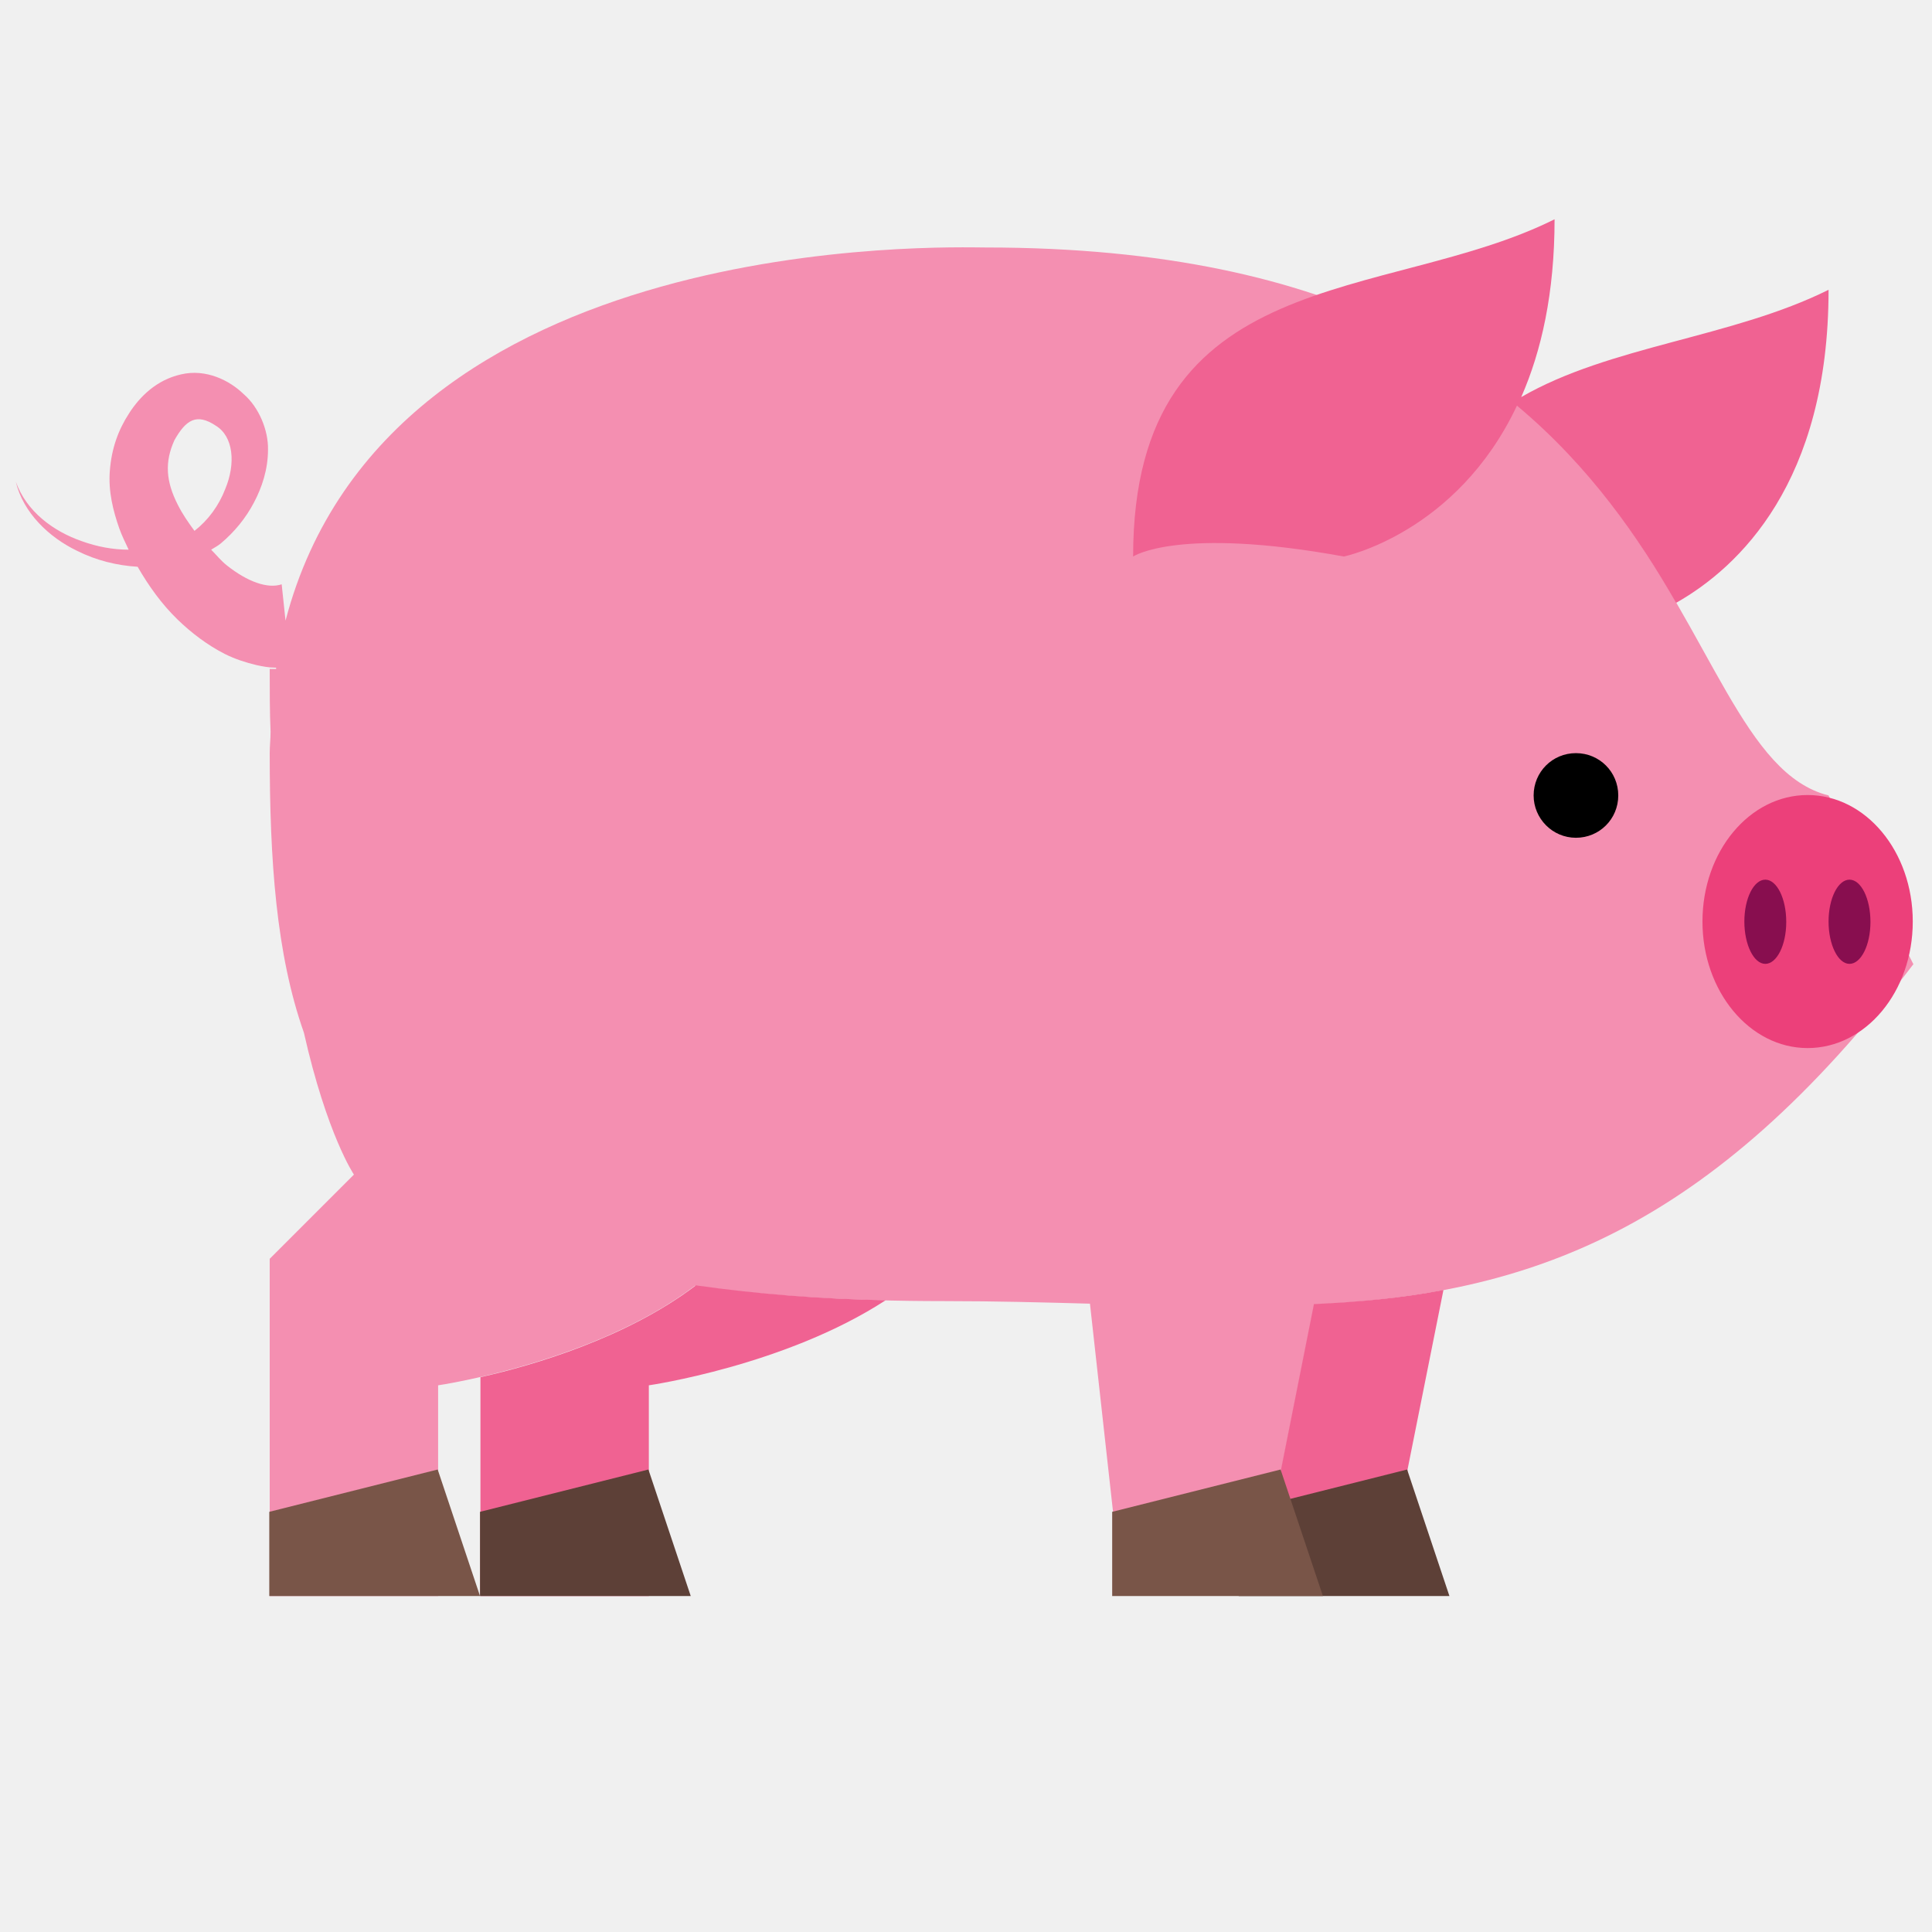
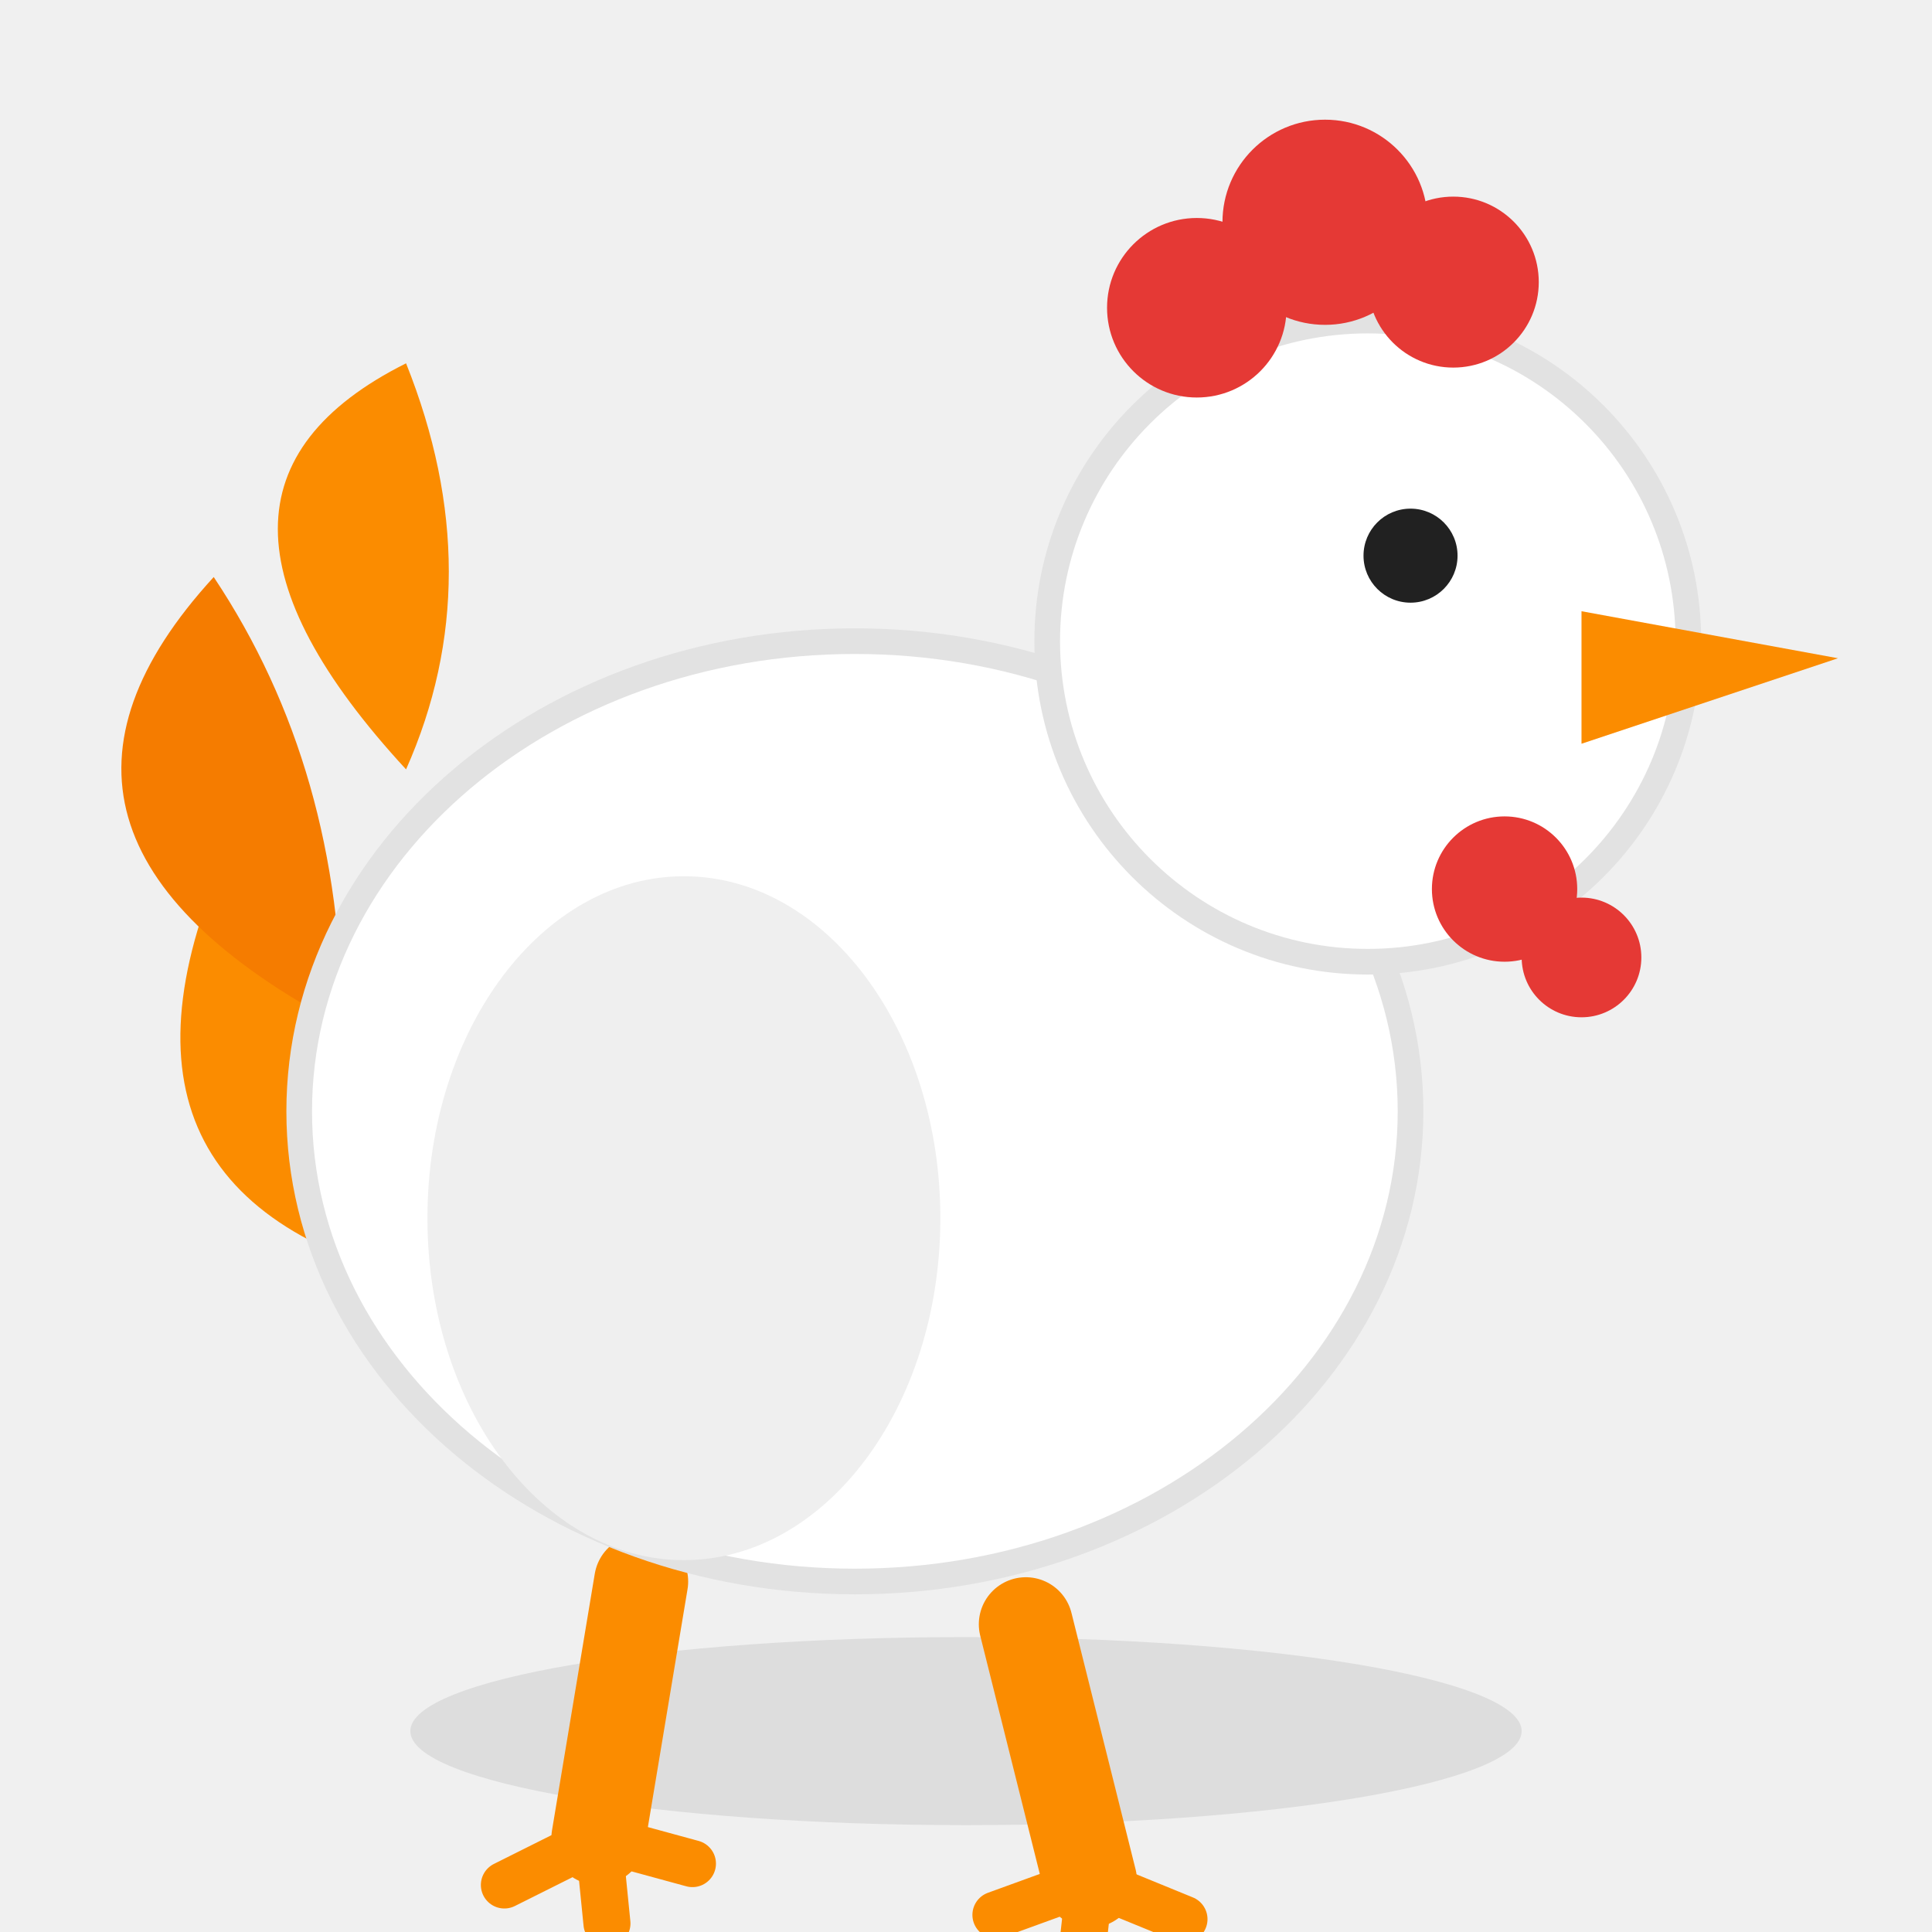
<svg xmlns="http://www.w3.org/2000/svg" id="Layer_1" version="1.1" viewBox="0 0 45.2 45.2">
-   <defs>
-     <style>
-       .st0 {
-         fill: #880e4f;
-       }
- 
-       .st1 {
-         fill: #5d4037;
-       }
- 
-       .st2 {
-         fill: #795548;
-       }
- 
-       .st3 {
-         fill: #ec407a;
-       }
- 
-       .st4 {
-         fill: #f48fb1;
-       }
- 
-       .st5 {
-         fill: #f06292;
-       }
-     </style>
-   </defs>
-   <path class="st4" d="M44.76,22.55l-1.98-3.94c-3.94-.99-2.96-12.82-19.72-12.82-.84,0-13.97-.46-16.38,8.73l-.09-.85c-.33.11-.8-.06-1.28-.44-.14-.11-.25-.25-.37-.37.08-.05.16-.09.23-.15.32-.27.58-.59.77-.95s.33-.78.33-1.24c.01-.45-.21-.99-.57-1.3-.33-.32-.88-.6-1.47-.46-.57.13-.96.52-1.21.91-.26.4-.41.83-.45,1.34-.04.49.08.95.22,1.35.06.17.14.33.22.5-.37,0-.74-.07-1.1-.2-.66-.23-1.29-.69-1.54-1.39.17.72.77,1.3,1.44,1.62.44.22.92.34,1.41.37.26.45.56.87.93,1.23.33.32.7.6,1.11.81.24.12.49.2.74.26.14.03.29.06.43.06h.03s0,.02,0,.03h-.15c0,.51,0,1,.02,1.47,0,.17-.02.33-.02.5,0,2.5.15,4.7.8,6.54.54,2.39,1.17,3.32,1.17,3.32l-1.97,1.97v7.89h3.94v-4.93s3.64-.53,6.01-2.33c1.66.24,3.59.36,5.83.36,1.19,0,2.32.03,3.41.06l.54,4.87h3.94v-.99l.77-3.86c4.98-.24,9.23-1.67,14.02-7.97ZM4.08,10.3c.27-.48.52-.64.97-.34.41.25.47.88.22,1.48-.15.39-.4.73-.72.98-.14-.19-.28-.39-.39-.61-.28-.55-.31-1-.08-1.51Z" />
-   <path d="M35.88,18.61c0,.54.44.99.99.99s.99-.44.99-.99-.44-.99-.99-.99-.99.44-.99.99Z" />
-   <path class="st3" d="M39.83,21.56c0,1.63,1.1,2.96,2.46,2.96s2.46-1.32,2.46-2.96-1.1-2.96-2.46-2.96-2.46,1.32-2.46,2.96Z" />
-   <path class="st0" d="M40.81,21.56c0,.54.22.99.49.99s.49-.44.49-.98h0c0-.55-.22-.99-.49-.99s-.49.44-.49.98h0Z" />
-   <path class="st0" d="M42.78,21.56c0,.54.22.99.49.99s.49-.44.49-.98h0c0-.55-.22-.99-.49-.99s-.49.44-.49.98h0Z" />
-   <g>
-     <path class="st5" d="M29.97,34.38v.99h2.96v-.99l.84-4.2c-.98.19-1.99.28-3.03.33l-.77,3.87Z" />
-     <path class="st5" d="M16.27,30.08c-1.61,1.22-3.78,1.86-5.03,2.14v5.12h3.94v-4.93s3.19-.46,5.54-1.99c-1.49-.03-2.97-.14-4.45-.35h0Z" />
-     <path class="st5" d="M35.59,9.29c.47-1.07.78-2.43.78-4.16-3.94,1.97-9.86.99-9.86,7.89,0,0,1.05-.71,4.93,0,0,0,2.64-.54,4.05-3.53,1.72,1.44,2.85,3.1,3.72,4.61h.01c1.46-.83,3.56-2.81,3.56-7.32-2.25,1.12-5.12,1.31-7.19,2.51Z" />
-   </g>
-   <path class="st1" d="M28.98,35.37l3.94-.99.99,2.96h-4.93s0-1.97,0-1.97ZM11.23,35.37l3.94-.99.99,2.96h-4.93s0-1.97,0-1.97Z" />
-   <path class="st2" d="M6.3,35.37l3.94-.99.99,2.96h-4.93s0-1.97,0-1.97ZM26.02,35.37l3.94-.99.99,2.96h-4.93s0-1.97,0-1.97Z" />
+   <ellipse cx="22.6" cy="40.5" rx="13" ry="2.2" fill="#000000" opacity="0.08" />
+   <line x1="15" y1="37" x2="14" y2="43" stroke="#fb8c00" stroke-width="2.2" stroke-linecap="round" />
+   <line x1="24" y1="38" x2="25.5" y2="44" stroke="#fb8c00" stroke-width="2.2" stroke-linecap="round" />
+   <path d="M14 43 l-2.2 1.1 M14 43 l2.2 0.6 M14 43 l0.2 2" stroke="#fb8c00" stroke-width="1.1" stroke-linecap="round" fill="none" />
+   <path d="M25.5 44 l-2.2 0.8 M25.5 44 l2.2 0.9 M25.5 44 l-0.2 1.8" stroke="#fb8c00" stroke-width="1.1" stroke-linecap="round" fill="none" />
+   <path d="M10 30 Q1.5 28 5.5 19.5 Q9 24 10 30 Z" fill="#fb8c00" />
+   <path d="M8 24 Q-0.5 19.5 5 13.5 Q8 18 8 24 Z" fill="#f57c00" />
+   <path d="M9.5 18 Q3.5 11.5 9.5 8.5 Q11.5 13.5 9.5 18 Z" fill="#fb8c00" />
+   <ellipse cx="20" cy="26" rx="13" ry="11" fill="#ffffff" stroke="#e2e2e2" stroke-width="0.6" />
+   <ellipse cx="16" cy="28.5" rx="6" ry="8" fill="#efefef" />
+   <circle cx="32" cy="15" r="7.5" fill="#ffffff" stroke="#e2e2e2" stroke-width="0.6" />
+   <circle cx="28" cy="7.2" r="2.1" fill="#e53935" />
+   <circle cx="31" cy="5.2" r="2.4" fill="#e53935" />
+   <circle cx="34" cy="6.6" r="2" fill="#e53935" />
+   <circle cx="35.2" cy="20.8" r="1.7" fill="#e53935" />
+   <circle cx="37" cy="22.4" r="1.4" fill="#e53935" />
+   <polygon points="37,14.3 43,15.4 37,17.4" fill="#fb8c00" />
+   <circle cx="33" cy="13" r="1.1" fill="#212121" />
</svg>
